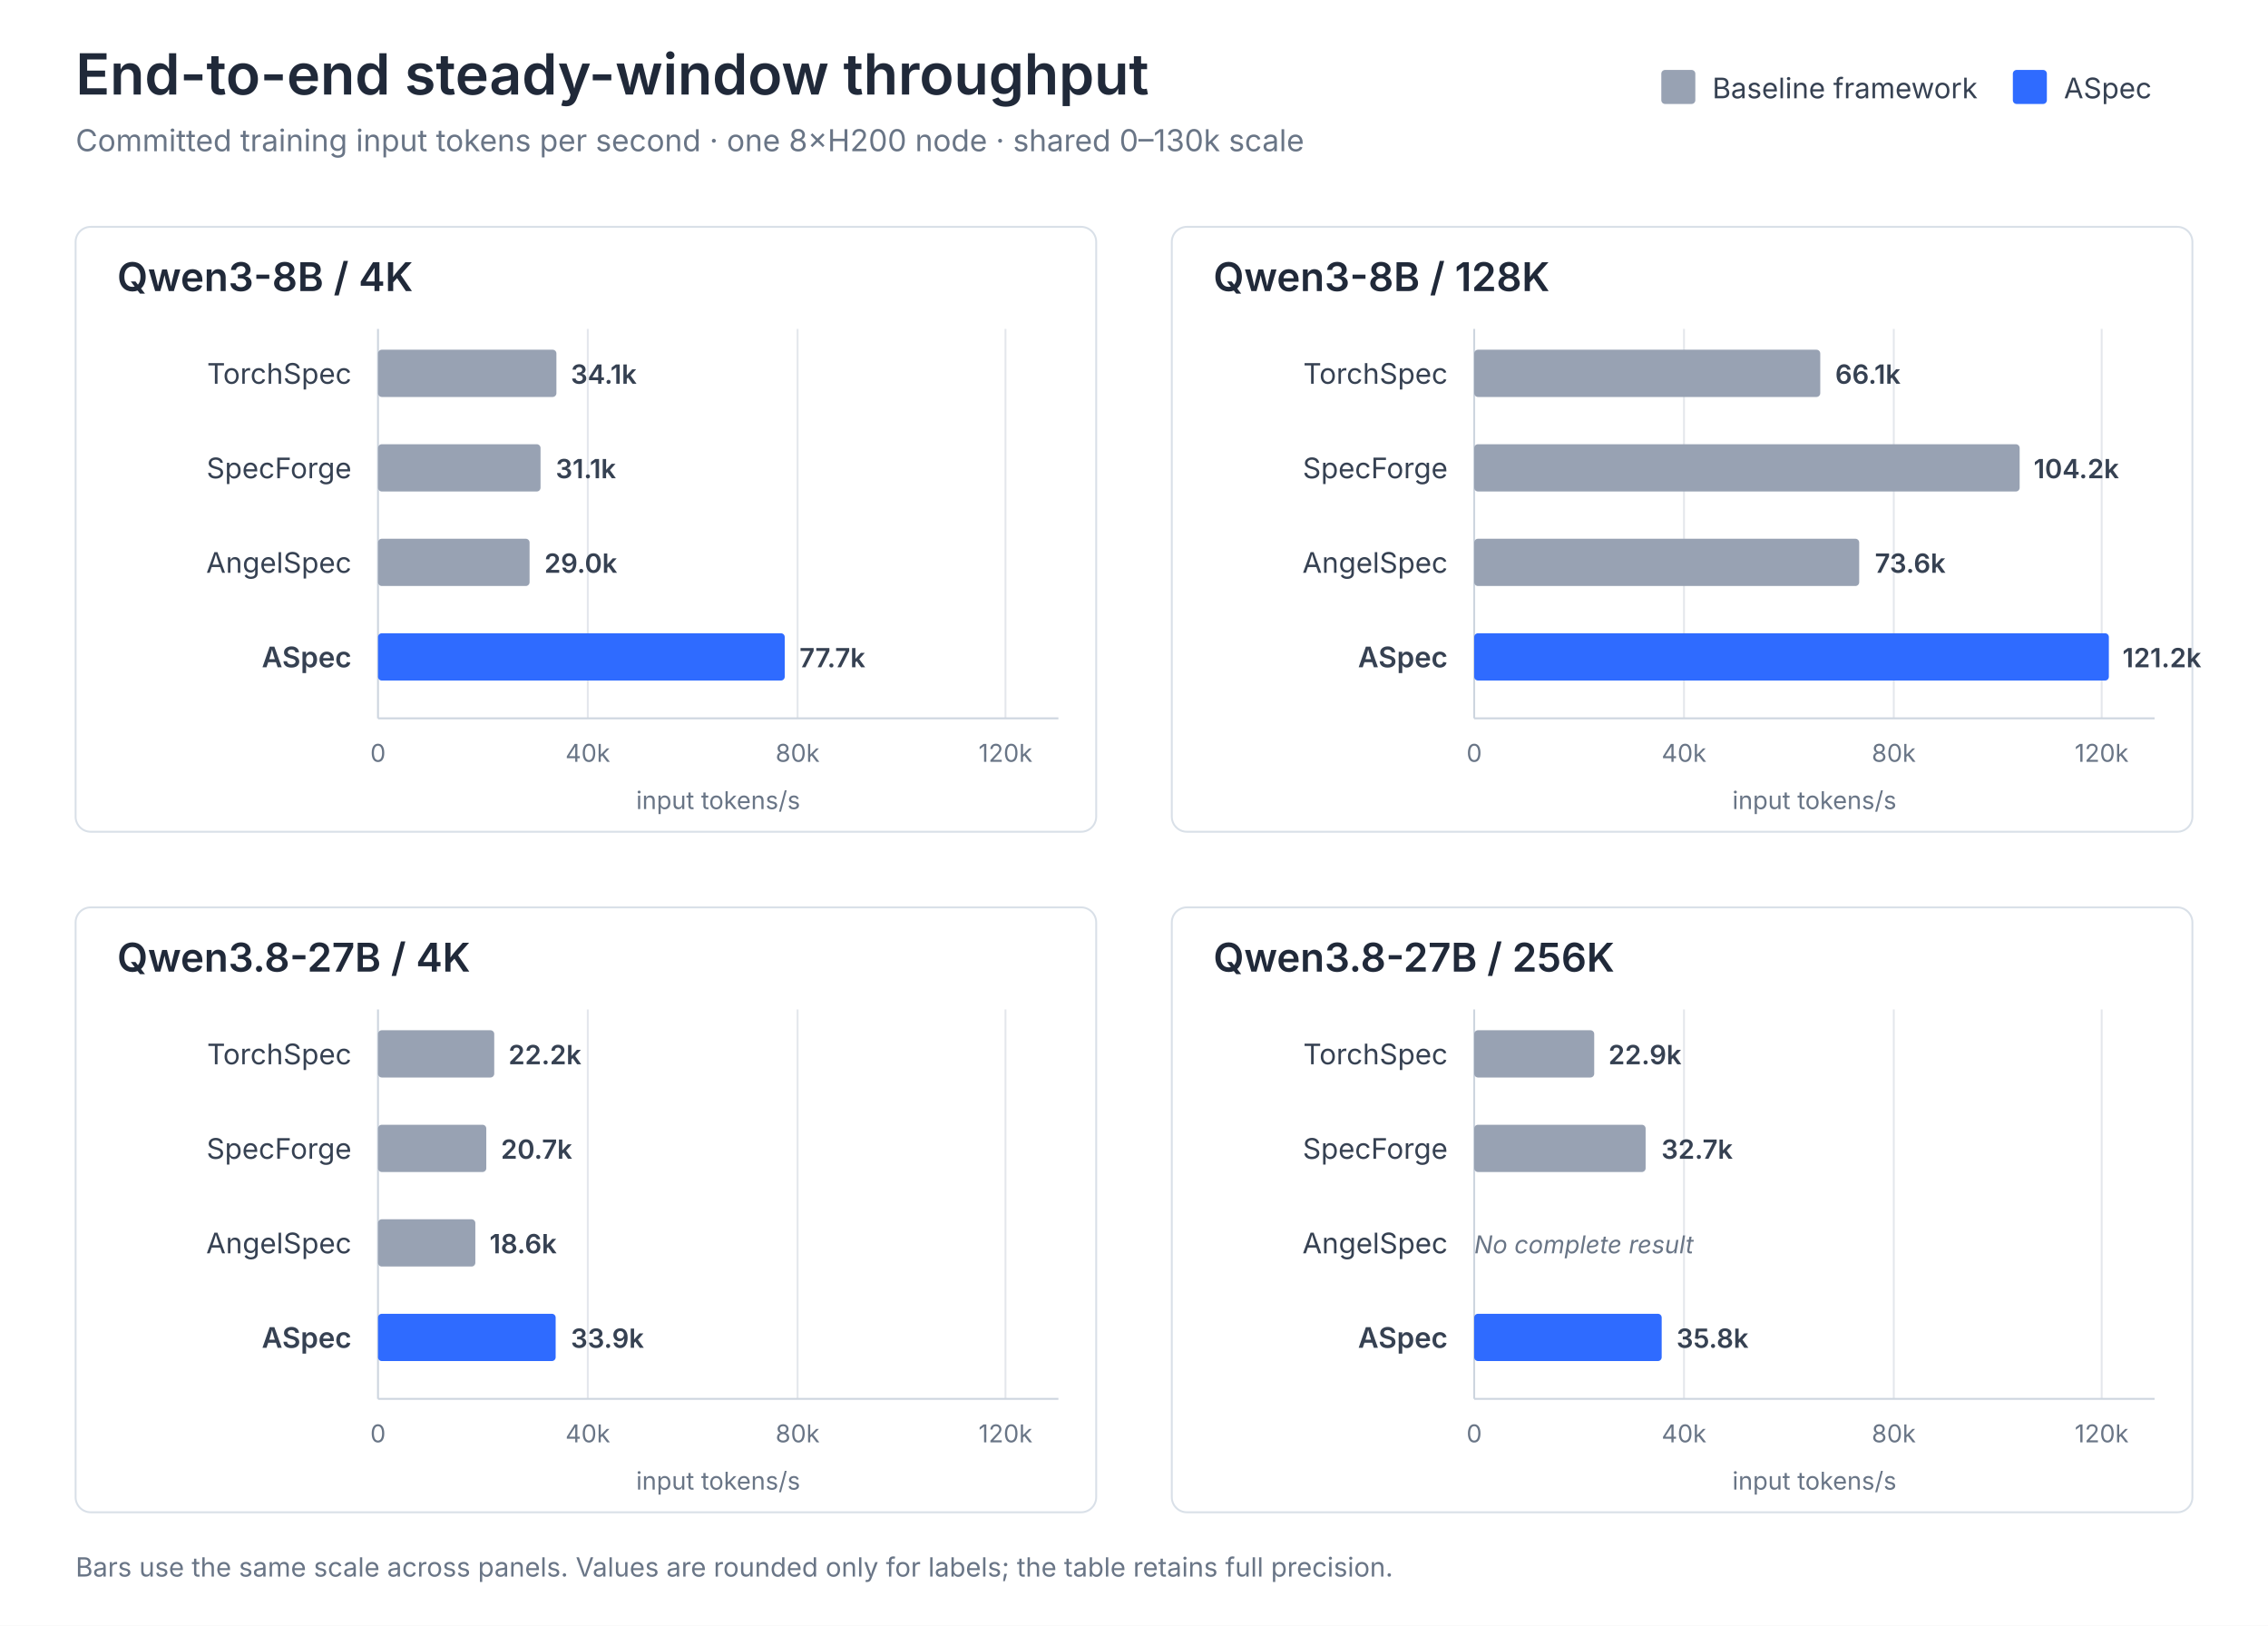
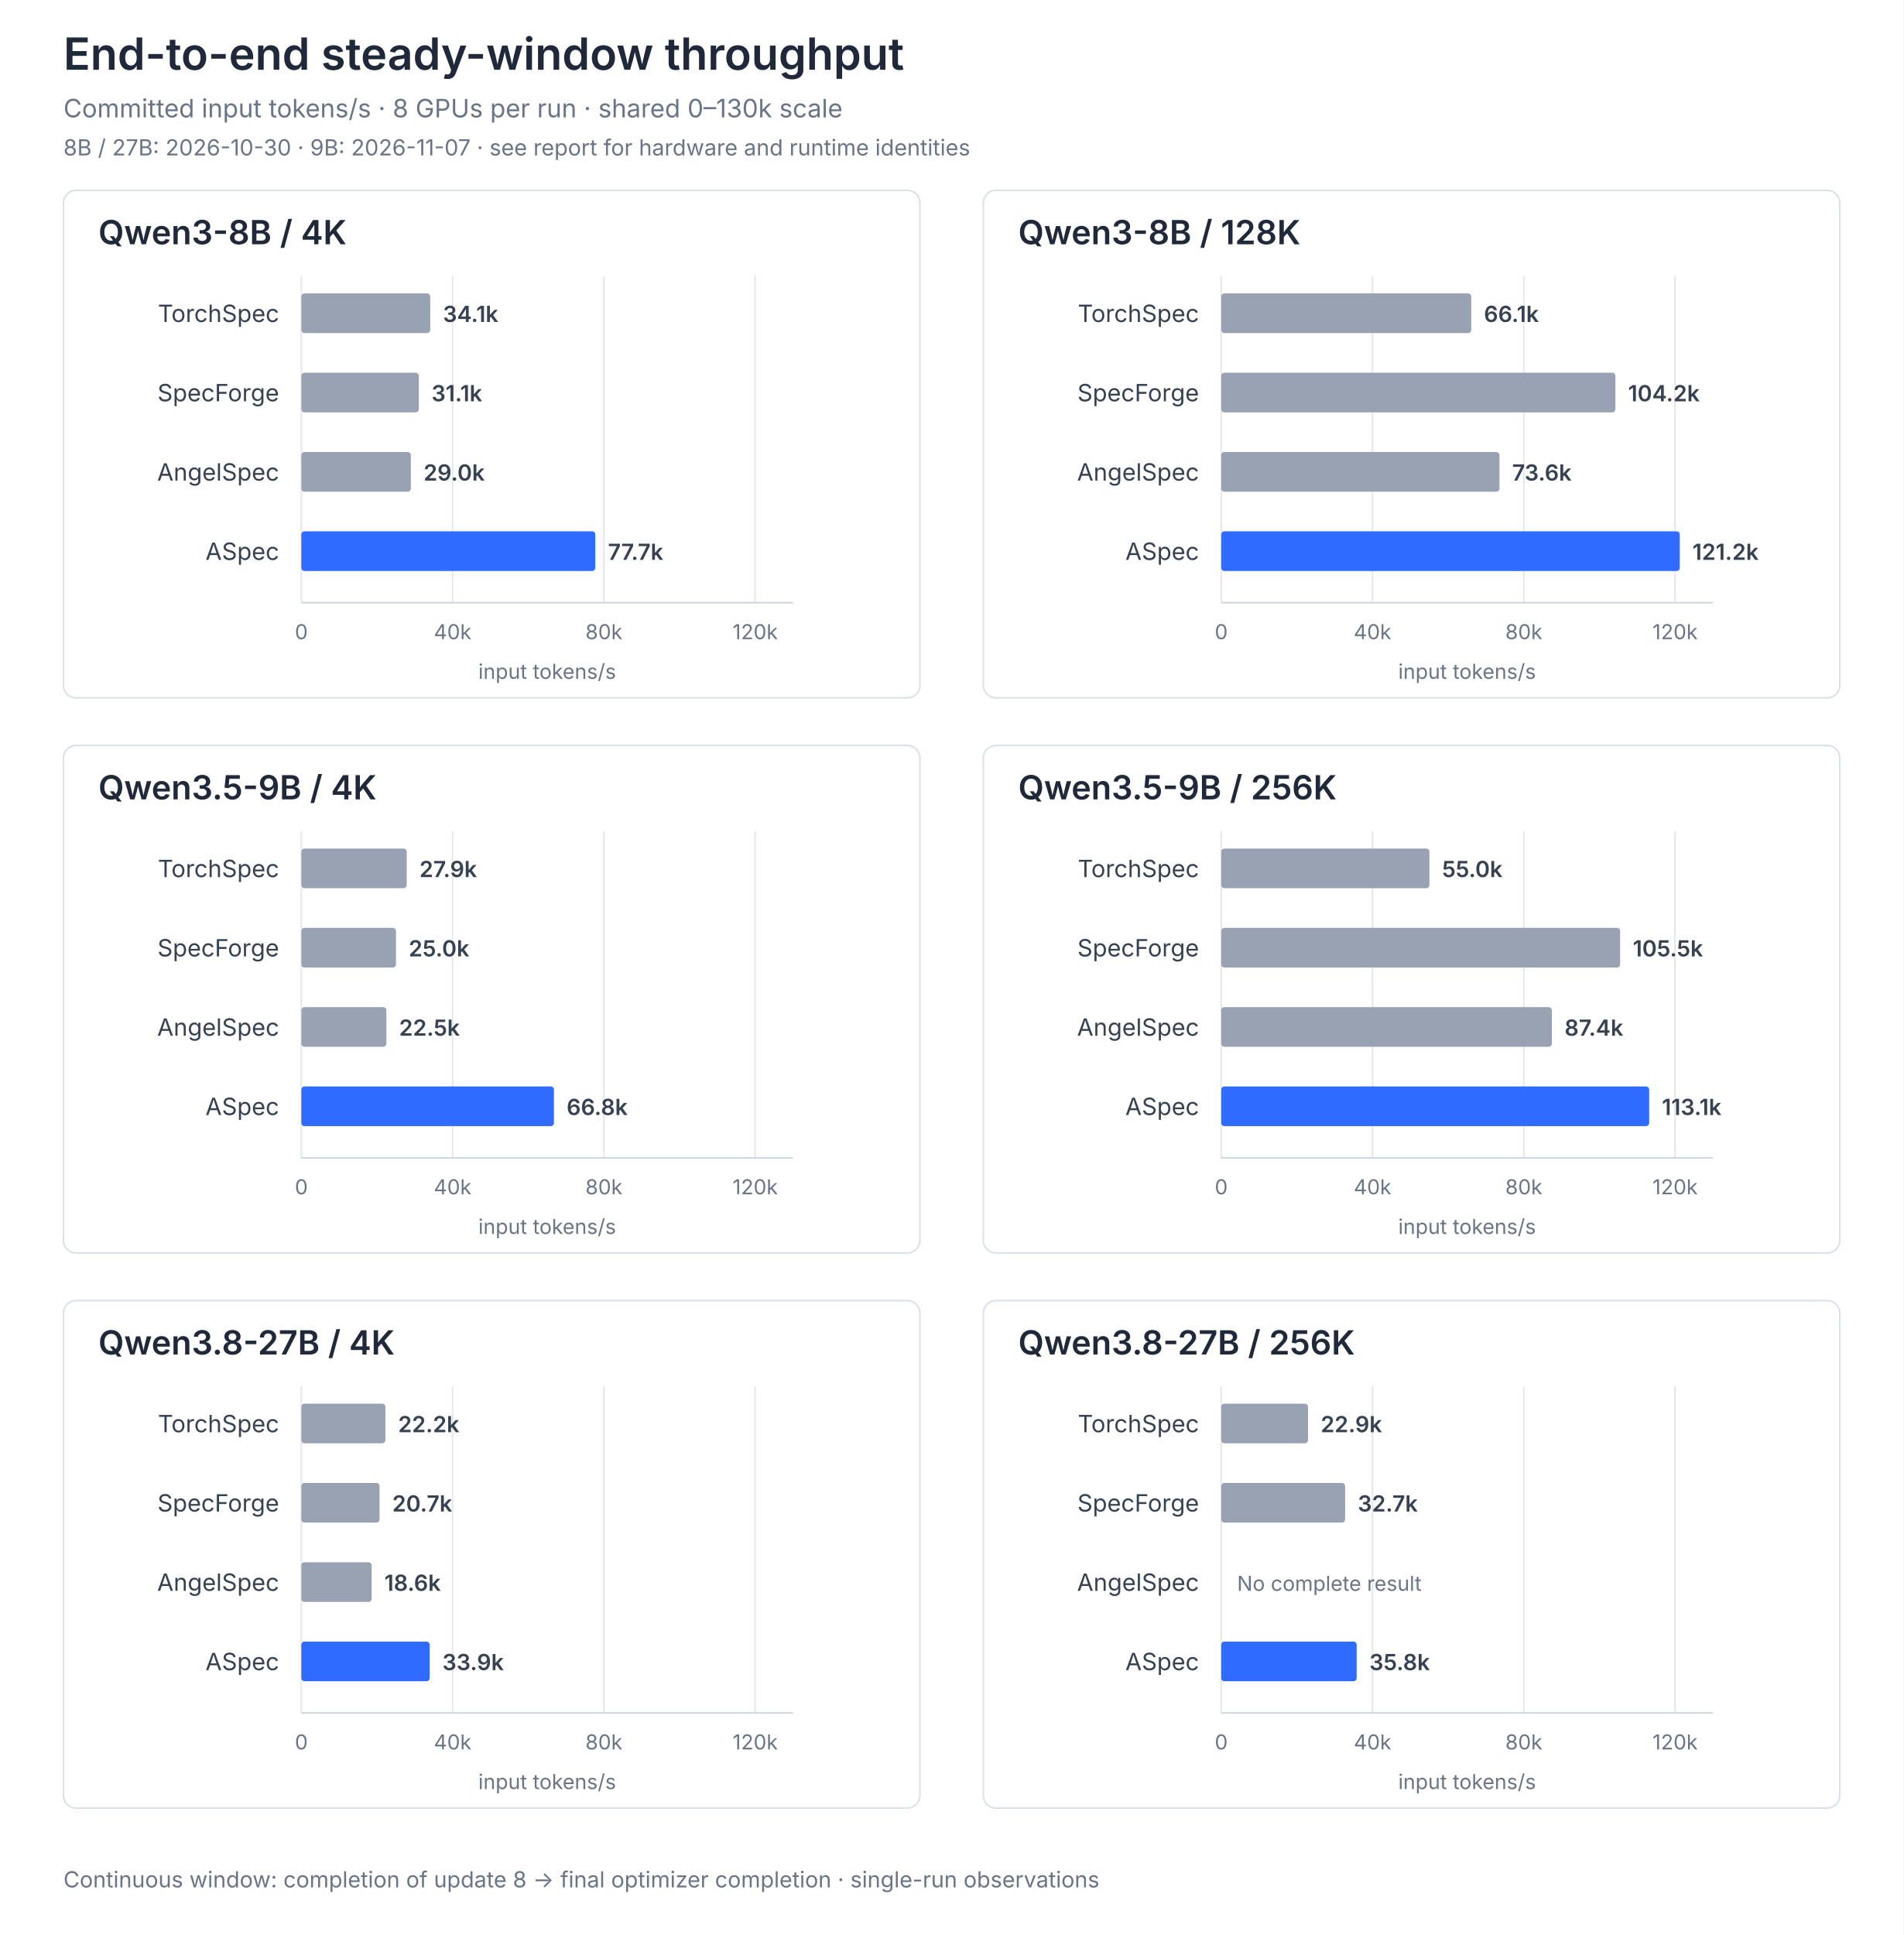
- <svg xmlns="http://www.w3.org/2000/svg" width="1200" height="860" viewBox="0 0 1200 860" role="img" aria-labelledby="title desc">
+ <svg xmlns="http://www.w3.org/2000/svg" width="1200" height="1220" viewBox="0 0 1200 1220" role="img" aria-labelledby="title desc">
  <defs>
    <style>
      text { font-family: Inter, -apple-system, BlinkMacSystemFont, "Segoe UI", Arial, sans-serif; font-variant-numeric: tabular-nums; }
      .panel-title { fill: #202939; font-size: 21px; font-weight: 600; }
      .series { fill: #364152; font-size: 15px; }
      .value { fill: #364152; font-size: 14px; font-weight: 600; }
      .tick { fill: #697586; font-size: 13px; }
      .grid { stroke: #E4E7EC; stroke-width: 1; }
      .axis { stroke: #CDD5DF; stroke-width: 1; }
      .baseline { fill: #98A2B3; }
      .aspec { fill: #2F6BFF; }
    </style>
  </defs>
-   <rect width="1200" height="860" fill="#FFFFFF" />
-   <text id="chart-heading" x="40" y="50" fill="#202939" font-size="30" font-weight="600">End-to-end steady-window throughput</text>
-   <text x="40" y="80" fill="#697586" font-size="16">Committed training input tokens per second · one 8×H200 node · shared 0–130k scale</text>
-   <rect x="879" y="37" width="18" height="18" rx="2" class="baseline" />
-   <text x="906" y="52" fill="#364152" font-size="15">Baseline framework</text>
-   <rect x="1065" y="37" width="18" height="18" rx="2" class="aspec" />
-   <text x="1092" y="52" fill="#364152" font-size="15">ASpec</text>
+   <rect width="1200" height="1220" fill="#FFFFFF" />
+   <text x="40" y="44" fill="#202939" font-size="28" font-weight="600">End-to-end steady-window throughput</text>
+   <text x="40" y="74" fill="#697586" font-size="16">Committed input tokens/s · 8 GPUs per run · shared 0–130k scale</text>
+   <text x="40" y="98" fill="#697586" font-size="14">8B / 27B: 2026-10-30 · 9B: 2026-11-07 · see report for hardware and runtime identities</text>
  <g transform="translate(40 120)">
-     <rect x="0" y="0" width="540" height="320" rx="8" fill="#FFFFFF" stroke="#D9E0E8" />
+     <rect width="540" height="320" rx="8" fill="#FFFFFF" stroke="#D9E0E8" />
    <text x="22" y="34" class="panel-title">Qwen3-8B / 4K</text>
-     <line x1="160" y1="54" x2="160" y2="260" class="axis" />
-     <line x1="271" y1="54" x2="271" y2="260" class="grid" />
-     <line x1="382" y1="54" x2="382" y2="260" class="grid" />
-     <line x1="492" y1="54" x2="492" y2="260" class="grid" />
-     <text x="146" y="83" text-anchor="end" class="series">TorchSpec</text>
-     <rect x="160" y="65" width="94.4" height="25" rx="2" class="baseline" />
-     <text x="262" y="83" class="value">34.1k</text>
-     <text x="146" y="133" text-anchor="end" class="series">SpecForge</text>
-     <rect x="160" y="115" width="86.0" height="25" rx="2" class="baseline" />
-     <text x="254" y="133" class="value">31.1k</text>
-     <text x="146" y="183" text-anchor="end" class="series">AngelSpec</text>
-     <rect x="160" y="165" width="80.2" height="25" rx="2" class="baseline" />
-     <text x="248" y="183" class="value">29.0k</text>
-     <text x="146" y="233" text-anchor="end" class="series" font-weight="600">ASpec</text>
-     <rect x="160" y="215" width="215.2" height="25" rx="2" class="aspec" />
-     <text x="383" y="233" class="value">77.7k</text>
-     <line x1="160" y1="260" x2="520" y2="260" class="axis" />
-     <text x="160" y="283" text-anchor="middle" class="tick">0</text>
-     <text x="271" y="283" text-anchor="middle" class="tick">40k</text>
-     <text x="382" y="283" text-anchor="middle" class="tick">80k</text>
-     <text x="492" y="283" text-anchor="middle" class="tick">120k</text>
-     <text x="340" y="308" text-anchor="middle" class="tick">input tokens/s</text>
+     <line x1="150.00" y1="54" x2="150.00" y2="260" class="grid" />
+     <text x="150.00" y="283" text-anchor="middle" class="tick">0</text>
+     <line x1="245.38" y1="54" x2="245.38" y2="260" class="grid" />
+     <text x="245.38" y="283" text-anchor="middle" class="tick">40k</text>
+     <line x1="340.77" y1="54" x2="340.77" y2="260" class="grid" />
+     <text x="340.77" y="283" text-anchor="middle" class="tick">80k</text>
+     <line x1="436.15" y1="54" x2="436.15" y2="260" class="grid" />
+     <text x="436.15" y="283" text-anchor="middle" class="tick">120k</text>
+     <text x="136" y="83" text-anchor="end" class="series">TorchSpec</text>
+     <rect x="150" y="65" width="81.27" height="25" rx="2" class="baseline" />
+     <text x="239.27" y="83" class="value">34.1k</text>
+     <text x="136" y="133" text-anchor="end" class="series">SpecForge</text>
+     <rect x="150" y="115" width="74.07" height="25" rx="2" class="baseline" />
+     <text x="232.07" y="133" class="value">31.1k</text>
+     <text x="136" y="183" text-anchor="end" class="series">AngelSpec</text>
+     <rect x="150" y="165" width="69.04" height="25" rx="2" class="baseline" />
+     <text x="227.04" y="183" class="value">29.0k</text>
+     <text x="136" y="233" text-anchor="end" class="series">ASpec</text>
+     <rect x="150" y="215" width="185.34" height="25" rx="2" class="aspec" />
+     <text x="343.34" y="233" class="value">77.7k</text>
+     <line x1="150" y1="260" x2="460" y2="260" class="axis" />
+     <text x="305" y="308" text-anchor="middle" class="tick">input tokens/s</text>
  </g>
  <g transform="translate(620 120)">
-     <rect x="0" y="0" width="540" height="320" rx="8" fill="#FFFFFF" stroke="#D9E0E8" />
+     <rect width="540" height="320" rx="8" fill="#FFFFFF" stroke="#D9E0E8" />
    <text x="22" y="34" class="panel-title">Qwen3-8B / 128K</text>
-     <line x1="160" y1="54" x2="160" y2="260" class="axis" />
-     <line x1="271" y1="54" x2="271" y2="260" class="grid" />
-     <line x1="382" y1="54" x2="382" y2="260" class="grid" />
-     <line x1="492" y1="54" x2="492" y2="260" class="grid" />
-     <text x="146" y="83" text-anchor="end" class="series">TorchSpec</text>
-     <rect x="160" y="65" width="183.1" height="25" rx="2" class="baseline" />
-     <text x="351" y="83" class="value">66.1k</text>
-     <text x="146" y="133" text-anchor="end" class="series">SpecForge</text>
-     <rect x="160" y="115" width="288.6" height="25" rx="2" class="baseline" />
-     <text x="456" y="133" class="value">104.2k</text>
-     <text x="146" y="183" text-anchor="end" class="series">AngelSpec</text>
-     <rect x="160" y="165" width="203.7" height="25" rx="2" class="baseline" />
-     <text x="372" y="183" class="value">73.6k</text>
-     <text x="146" y="233" text-anchor="end" class="series" font-weight="600">ASpec</text>
-     <rect x="160" y="215" width="335.8" height="25" rx="2" class="aspec" />
-     <text x="503" y="233" class="value">121.2k</text>
-     <line x1="160" y1="260" x2="520" y2="260" class="axis" />
-     <text x="160" y="283" text-anchor="middle" class="tick">0</text>
-     <text x="271" y="283" text-anchor="middle" class="tick">40k</text>
-     <text x="382" y="283" text-anchor="middle" class="tick">80k</text>
-     <text x="492" y="283" text-anchor="middle" class="tick">120k</text>
-     <text x="340" y="308" text-anchor="middle" class="tick">input tokens/s</text>
+     <line x1="150.00" y1="54" x2="150.00" y2="260" class="grid" />
+     <text x="150.00" y="283" text-anchor="middle" class="tick">0</text>
+     <line x1="245.38" y1="54" x2="245.38" y2="260" class="grid" />
+     <text x="245.38" y="283" text-anchor="middle" class="tick">40k</text>
+     <line x1="340.77" y1="54" x2="340.77" y2="260" class="grid" />
+     <text x="340.77" y="283" text-anchor="middle" class="tick">80k</text>
+     <line x1="436.15" y1="54" x2="436.15" y2="260" class="grid" />
+     <text x="436.15" y="283" text-anchor="middle" class="tick">120k</text>
+     <text x="136" y="83" text-anchor="end" class="series">TorchSpec</text>
+     <rect x="150" y="65" width="157.63" height="25" rx="2" class="baseline" />
+     <text x="315.63" y="83" class="value">66.1k</text>
+     <text x="136" y="133" text-anchor="end" class="series">SpecForge</text>
+     <rect x="150" y="115" width="248.52" height="25" rx="2" class="baseline" />
+     <text x="406.52" y="133" class="value">104.2k</text>
+     <text x="136" y="183" text-anchor="end" class="series">AngelSpec</text>
+     <rect x="150" y="165" width="175.42" height="25" rx="2" class="baseline" />
+     <text x="333.42" y="183" class="value">73.6k</text>
+     <text x="136" y="233" text-anchor="end" class="series">ASpec</text>
+     <rect x="150" y="215" width="289.10" height="25" rx="2" class="aspec" />
+     <text x="447.10" y="233" class="value">121.2k</text>
+     <line x1="150" y1="260" x2="460" y2="260" class="axis" />
+     <text x="305" y="308" text-anchor="middle" class="tick">input tokens/s</text>
  </g>
-   <g transform="translate(40 480)">
-     <rect x="0" y="0" width="540" height="320" rx="8" fill="#FFFFFF" stroke="#D9E0E8" />
+   <g transform="translate(40 470)">
+     <rect width="540" height="320" rx="8" fill="#FFFFFF" stroke="#D9E0E8" />
+     <text x="22" y="34" class="panel-title">Qwen3.5-9B / 4K</text>
+     <line x1="150.00" y1="54" x2="150.00" y2="260" class="grid" />
+     <text x="150.00" y="283" text-anchor="middle" class="tick">0</text>
+     <line x1="245.38" y1="54" x2="245.38" y2="260" class="grid" />
+     <text x="245.38" y="283" text-anchor="middle" class="tick">40k</text>
+     <line x1="340.77" y1="54" x2="340.77" y2="260" class="grid" />
+     <text x="340.77" y="283" text-anchor="middle" class="tick">80k</text>
+     <line x1="436.15" y1="54" x2="436.15" y2="260" class="grid" />
+     <text x="436.15" y="283" text-anchor="middle" class="tick">120k</text>
+     <text x="136" y="83" text-anchor="end" class="series">TorchSpec</text>
+     <rect x="150" y="65" width="66.43" height="25" rx="2" class="baseline" />
+     <text x="224.43" y="83" class="value">27.9k</text>
+     <text x="136" y="133" text-anchor="end" class="series">SpecForge</text>
+     <rect x="150" y="115" width="59.67" height="25" rx="2" class="baseline" />
+     <text x="217.67" y="133" class="value">25.0k</text>
+     <text x="136" y="183" text-anchor="end" class="series">AngelSpec</text>
+     <rect x="150" y="165" width="53.60" height="25" rx="2" class="baseline" />
+     <text x="211.60" y="183" class="value">22.5k</text>
+     <text x="136" y="233" text-anchor="end" class="series">ASpec</text>
+     <rect x="150" y="215" width="159.26" height="25" rx="2" class="aspec" />
+     <text x="317.26" y="233" class="value">66.8k</text>
+     <line x1="150" y1="260" x2="460" y2="260" class="axis" />
+     <text x="305" y="308" text-anchor="middle" class="tick">input tokens/s</text>
+   </g>
+   <g transform="translate(620 470)">
+     <rect width="540" height="320" rx="8" fill="#FFFFFF" stroke="#D9E0E8" />
+     <text x="22" y="34" class="panel-title">Qwen3.5-9B / 256K</text>
+     <line x1="150.00" y1="54" x2="150.00" y2="260" class="grid" />
+     <text x="150.00" y="283" text-anchor="middle" class="tick">0</text>
+     <line x1="245.38" y1="54" x2="245.38" y2="260" class="grid" />
+     <text x="245.38" y="283" text-anchor="middle" class="tick">40k</text>
+     <line x1="340.77" y1="54" x2="340.77" y2="260" class="grid" />
+     <text x="340.77" y="283" text-anchor="middle" class="tick">80k</text>
+     <line x1="436.15" y1="54" x2="436.15" y2="260" class="grid" />
+     <text x="436.15" y="283" text-anchor="middle" class="tick">120k</text>
+     <text x="136" y="83" text-anchor="end" class="series">TorchSpec</text>
+     <rect x="150" y="65" width="131.25" height="25" rx="2" class="baseline" />
+     <text x="289.25" y="83" class="value">55.0k</text>
+     <text x="136" y="133" text-anchor="end" class="series">SpecForge</text>
+     <rect x="150" y="115" width="251.50" height="25" rx="2" class="baseline" />
+     <text x="409.50" y="133" class="value">105.5k</text>
+     <text x="136" y="183" text-anchor="end" class="series">AngelSpec</text>
+     <rect x="150" y="165" width="208.45" height="25" rx="2" class="baseline" />
+     <text x="366.45" y="183" class="value">87.4k</text>
+     <text x="136" y="233" text-anchor="end" class="series">ASpec</text>
+     <rect x="150" y="215" width="269.80" height="25" rx="2" class="aspec" />
+     <text x="427.80" y="233" class="value">113.1k</text>
+     <line x1="150" y1="260" x2="460" y2="260" class="axis" />
+     <text x="305" y="308" text-anchor="middle" class="tick">input tokens/s</text>
+   </g>
+   <g transform="translate(40 820)">
+     <rect width="540" height="320" rx="8" fill="#FFFFFF" stroke="#D9E0E8" />
    <text x="22" y="34" class="panel-title">Qwen3.8-27B / 4K</text>
-     <line x1="160" y1="54" x2="160" y2="260" class="axis" />
-     <line x1="271" y1="54" x2="271" y2="260" class="grid" />
-     <line x1="382" y1="54" x2="382" y2="260" class="grid" />
-     <line x1="492" y1="54" x2="492" y2="260" class="grid" />
-     <text x="146" y="83" text-anchor="end" class="series">TorchSpec</text>
-     <rect x="160" y="65" width="61.5" height="25" rx="2" class="baseline" />
-     <text x="229" y="83" class="value">22.2k</text>
-     <text x="146" y="133" text-anchor="end" class="series">SpecForge</text>
-     <rect x="160" y="115" width="57.3" height="25" rx="2" class="baseline" />
-     <text x="225" y="133" class="value">20.7k</text>
-     <text x="146" y="183" text-anchor="end" class="series">AngelSpec</text>
-     <rect x="160" y="165" width="51.5" height="25" rx="2" class="baseline" />
-     <text x="219" y="183" class="value">18.6k</text>
-     <text x="146" y="233" text-anchor="end" class="series" font-weight="600">ASpec</text>
-     <rect x="160" y="215" width="94.0" height="25" rx="2" class="aspec" />
-     <text x="262" y="233" class="value">33.9k</text>
-     <line x1="160" y1="260" x2="520" y2="260" class="axis" />
-     <text x="160" y="283" text-anchor="middle" class="tick">0</text>
-     <text x="271" y="283" text-anchor="middle" class="tick">40k</text>
-     <text x="382" y="283" text-anchor="middle" class="tick">80k</text>
-     <text x="492" y="283" text-anchor="middle" class="tick">120k</text>
-     <text x="340" y="308" text-anchor="middle" class="tick">input tokens/s</text>
+     <line x1="150.00" y1="54" x2="150.00" y2="260" class="grid" />
+     <text x="150.00" y="283" text-anchor="middle" class="tick">0</text>
+     <line x1="245.38" y1="54" x2="245.38" y2="260" class="grid" />
+     <text x="245.38" y="283" text-anchor="middle" class="tick">40k</text>
+     <line x1="340.77" y1="54" x2="340.77" y2="260" class="grid" />
+     <text x="340.77" y="283" text-anchor="middle" class="tick">80k</text>
+     <line x1="436.15" y1="54" x2="436.15" y2="260" class="grid" />
+     <text x="436.15" y="283" text-anchor="middle" class="tick">120k</text>
+     <text x="136" y="83" text-anchor="end" class="series">TorchSpec</text>
+     <rect x="150" y="65" width="53.00" height="25" rx="2" class="baseline" />
+     <text x="211.00" y="83" class="value">22.2k</text>
+     <text x="136" y="133" text-anchor="end" class="series">SpecForge</text>
+     <rect x="150" y="115" width="49.32" height="25" rx="2" class="baseline" />
+     <text x="207.32" y="133" class="value">20.7k</text>
+     <text x="136" y="183" text-anchor="end" class="series">AngelSpec</text>
+     <rect x="150" y="165" width="44.34" height="25" rx="2" class="baseline" />
+     <text x="202.34" y="183" class="value">18.6k</text>
+     <text x="136" y="233" text-anchor="end" class="series">ASpec</text>
+     <rect x="150" y="215" width="80.90" height="25" rx="2" class="aspec" />
+     <text x="238.90" y="233" class="value">33.9k</text>
+     <line x1="150" y1="260" x2="460" y2="260" class="axis" />
+     <text x="305" y="308" text-anchor="middle" class="tick">input tokens/s</text>
  </g>
-   <g transform="translate(620 480)">
-     <rect x="0" y="0" width="540" height="320" rx="8" fill="#FFFFFF" stroke="#D9E0E8" />
+   <g transform="translate(620 820)">
+     <rect width="540" height="320" rx="8" fill="#FFFFFF" stroke="#D9E0E8" />
    <text x="22" y="34" class="panel-title">Qwen3.8-27B / 256K</text>
-     <line x1="160" y1="54" x2="160" y2="260" class="axis" />
-     <line x1="271" y1="54" x2="271" y2="260" class="grid" />
-     <line x1="382" y1="54" x2="382" y2="260" class="grid" />
-     <line x1="492" y1="54" x2="492" y2="260" class="grid" />
-     <text x="146" y="83" text-anchor="end" class="series">TorchSpec</text>
-     <rect x="160" y="65" width="63.5" height="25" rx="2" class="baseline" />
-     <text x="231" y="83" class="value">22.9k</text>
-     <text x="146" y="133" text-anchor="end" class="series">SpecForge</text>
-     <rect x="160" y="115" width="90.7" height="25" rx="2" class="baseline" />
-     <text x="259" y="133" class="value">32.7k</text>
-     <text x="146" y="183" text-anchor="end" class="series">AngelSpec</text>
-     <text x="160" y="183" class="tick" font-style="italic">No complete result</text>
-     <text x="146" y="233" text-anchor="end" class="series" font-weight="600">ASpec</text>
-     <rect x="160" y="215" width="99.2" height="25" rx="2" class="aspec" />
-     <text x="267" y="233" class="value">35.8k</text>
-     <line x1="160" y1="260" x2="520" y2="260" class="axis" />
-     <text x="160" y="283" text-anchor="middle" class="tick">0</text>
-     <text x="271" y="283" text-anchor="middle" class="tick">40k</text>
-     <text x="382" y="283" text-anchor="middle" class="tick">80k</text>
-     <text x="492" y="283" text-anchor="middle" class="tick">120k</text>
-     <text x="340" y="308" text-anchor="middle" class="tick">input tokens/s</text>
+     <line x1="150.00" y1="54" x2="150.00" y2="260" class="grid" />
+     <text x="150.00" y="283" text-anchor="middle" class="tick">0</text>
+     <line x1="245.38" y1="54" x2="245.38" y2="260" class="grid" />
+     <text x="245.38" y="283" text-anchor="middle" class="tick">40k</text>
+     <line x1="340.77" y1="54" x2="340.77" y2="260" class="grid" />
+     <text x="340.77" y="283" text-anchor="middle" class="tick">80k</text>
+     <line x1="436.15" y1="54" x2="436.15" y2="260" class="grid" />
+     <text x="436.15" y="283" text-anchor="middle" class="tick">120k</text>
+     <text x="136" y="83" text-anchor="end" class="series">TorchSpec</text>
+     <rect x="150" y="65" width="54.70" height="25" rx="2" class="baseline" />
+     <text x="212.70" y="83" class="value">22.9k</text>
+     <text x="136" y="133" text-anchor="end" class="series">SpecForge</text>
+     <rect x="150" y="115" width="78.08" height="25" rx="2" class="baseline" />
+     <text x="236.08" y="133" class="value">32.7k</text>
+     <text x="136" y="183" text-anchor="end" class="series">AngelSpec</text>
+     <text x="160" y="183" class="tick">No complete result</text>
+     <text x="136" y="233" text-anchor="end" class="series">ASpec</text>
+     <rect x="150" y="215" width="85.38" height="25" rx="2" class="aspec" />
+     <text x="243.38" y="233" class="value">35.8k</text>
+     <line x1="150" y1="260" x2="460" y2="260" class="axis" />
+     <text x="305" y="308" text-anchor="middle" class="tick">input tokens/s</text>
  </g>
-   <text x="40" y="834" fill="#697586" font-size="14">Bars use the same scale across panels. Values are rounded only for labels; the table retains full precision.</text>
+   <text x="40" y="1190" fill="#697586" font-size="14">Continuous window: completion of update 8 → final optimizer completion · single-run observations</text>
</svg>
